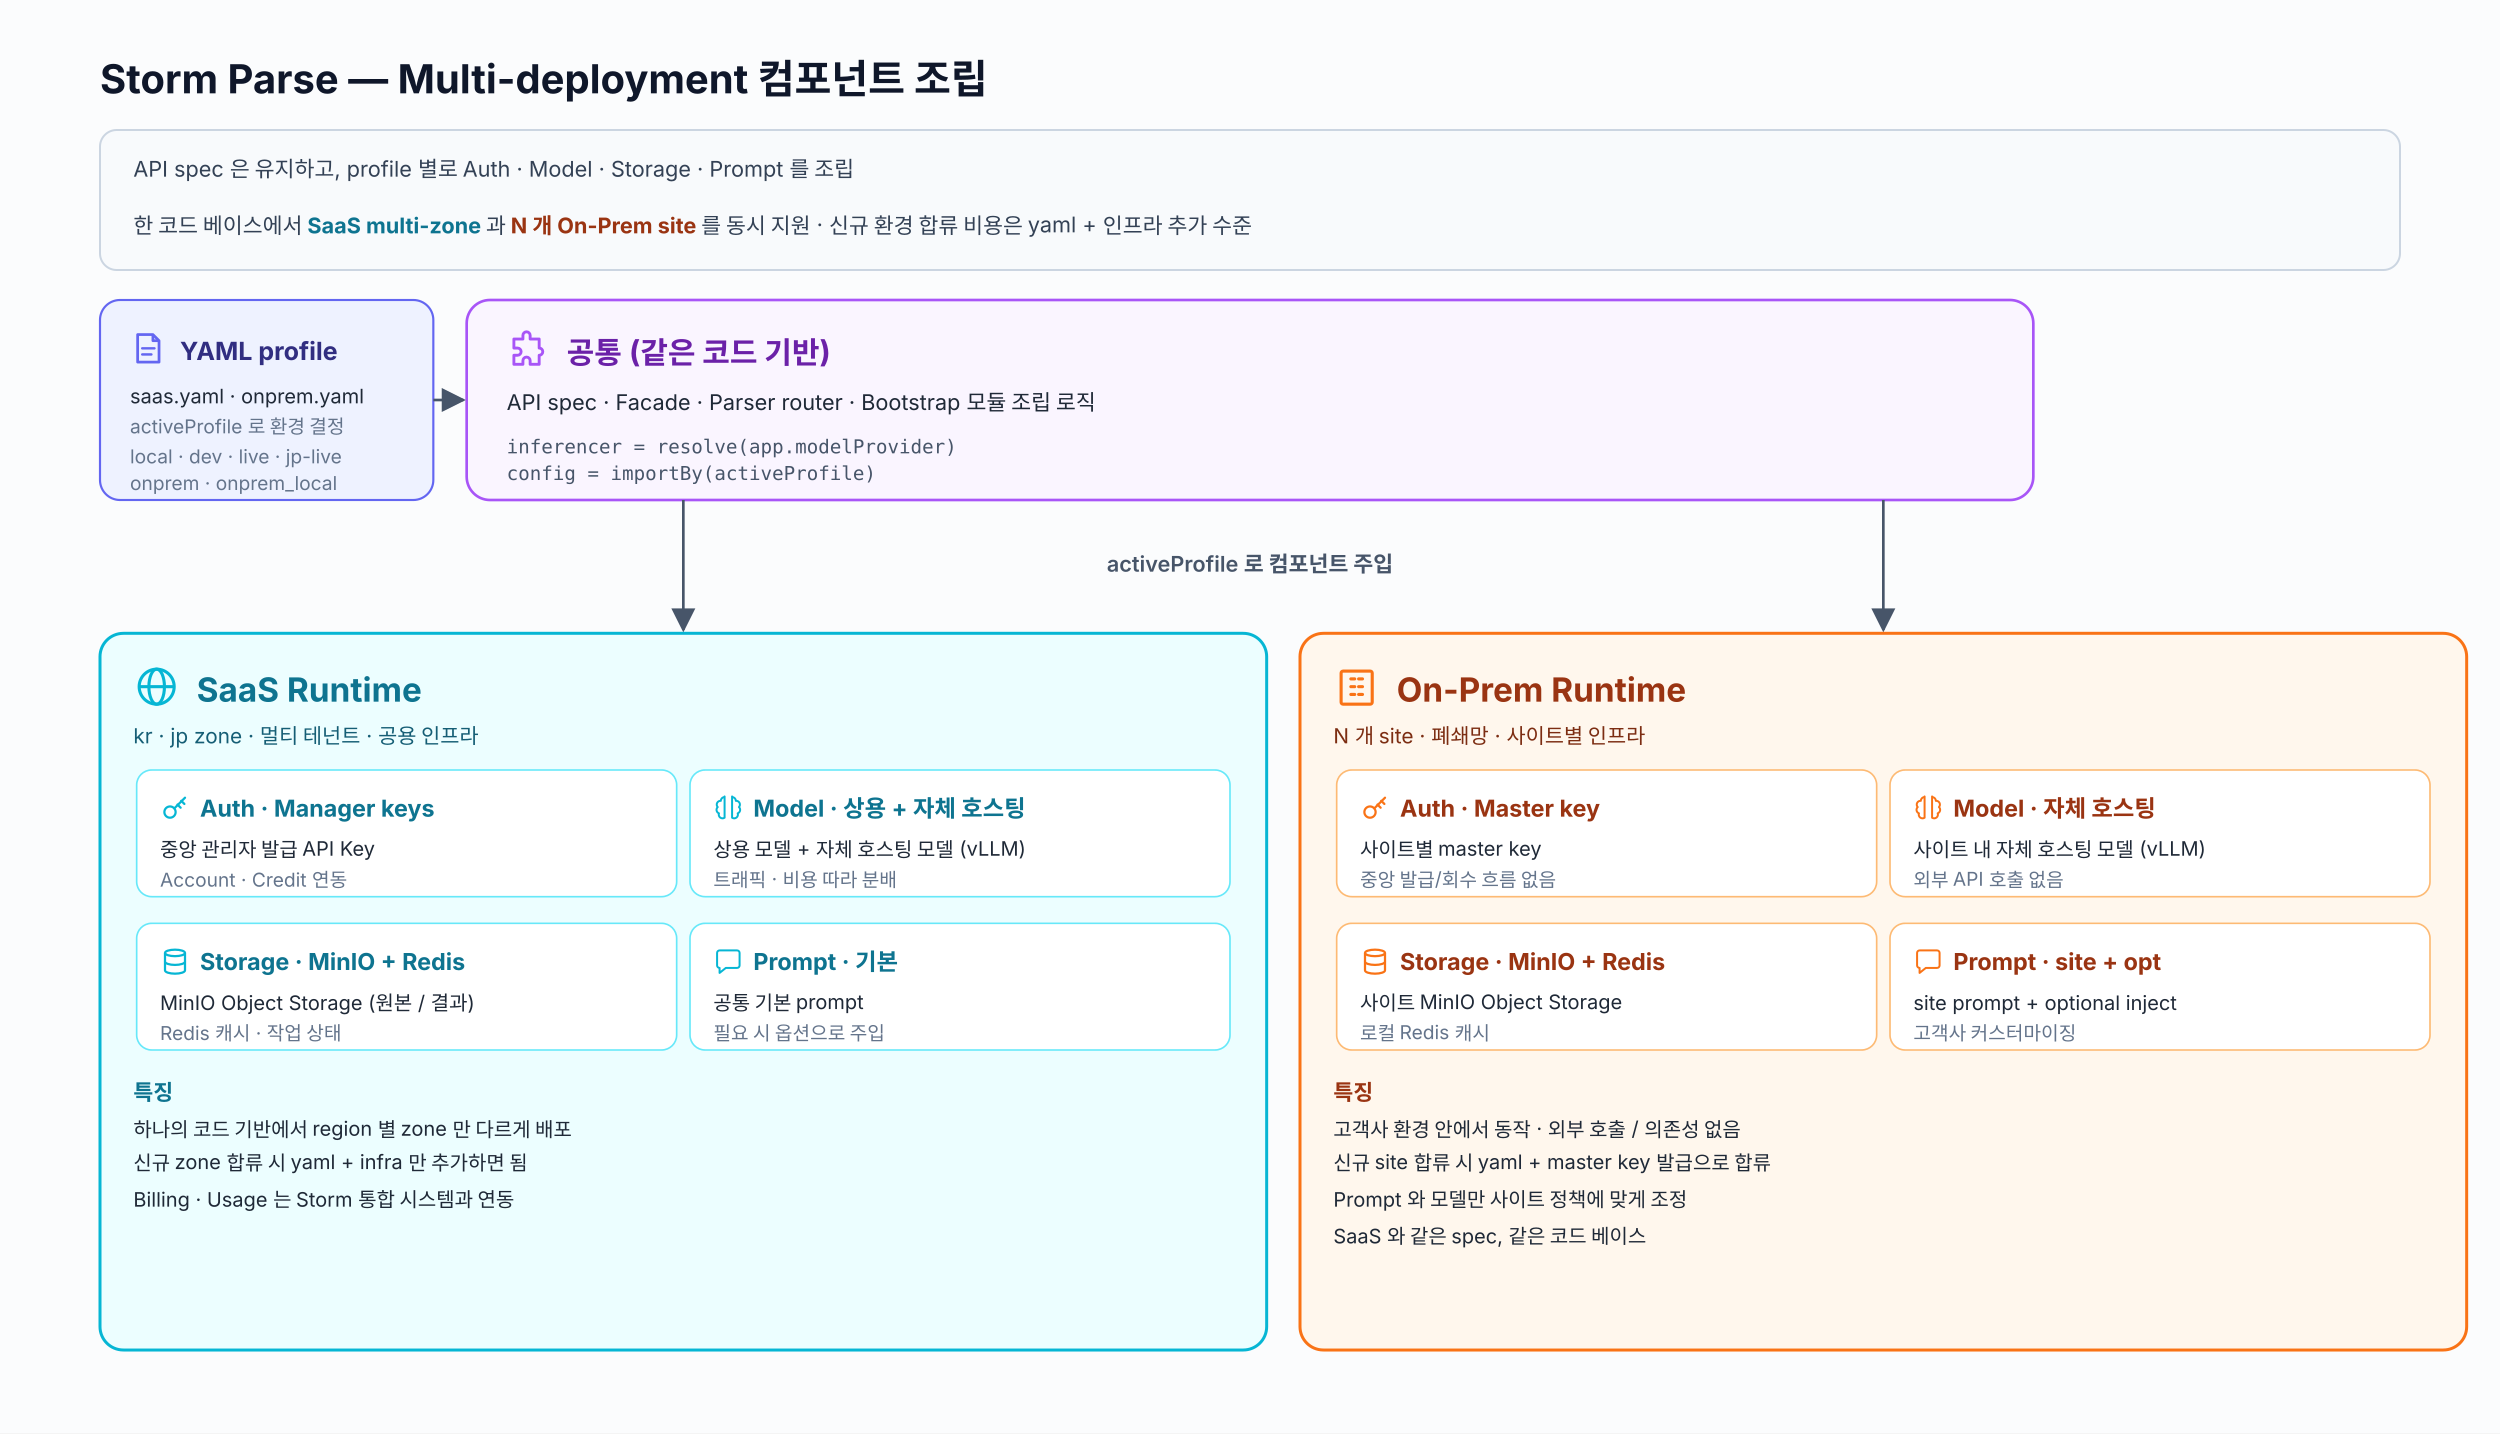
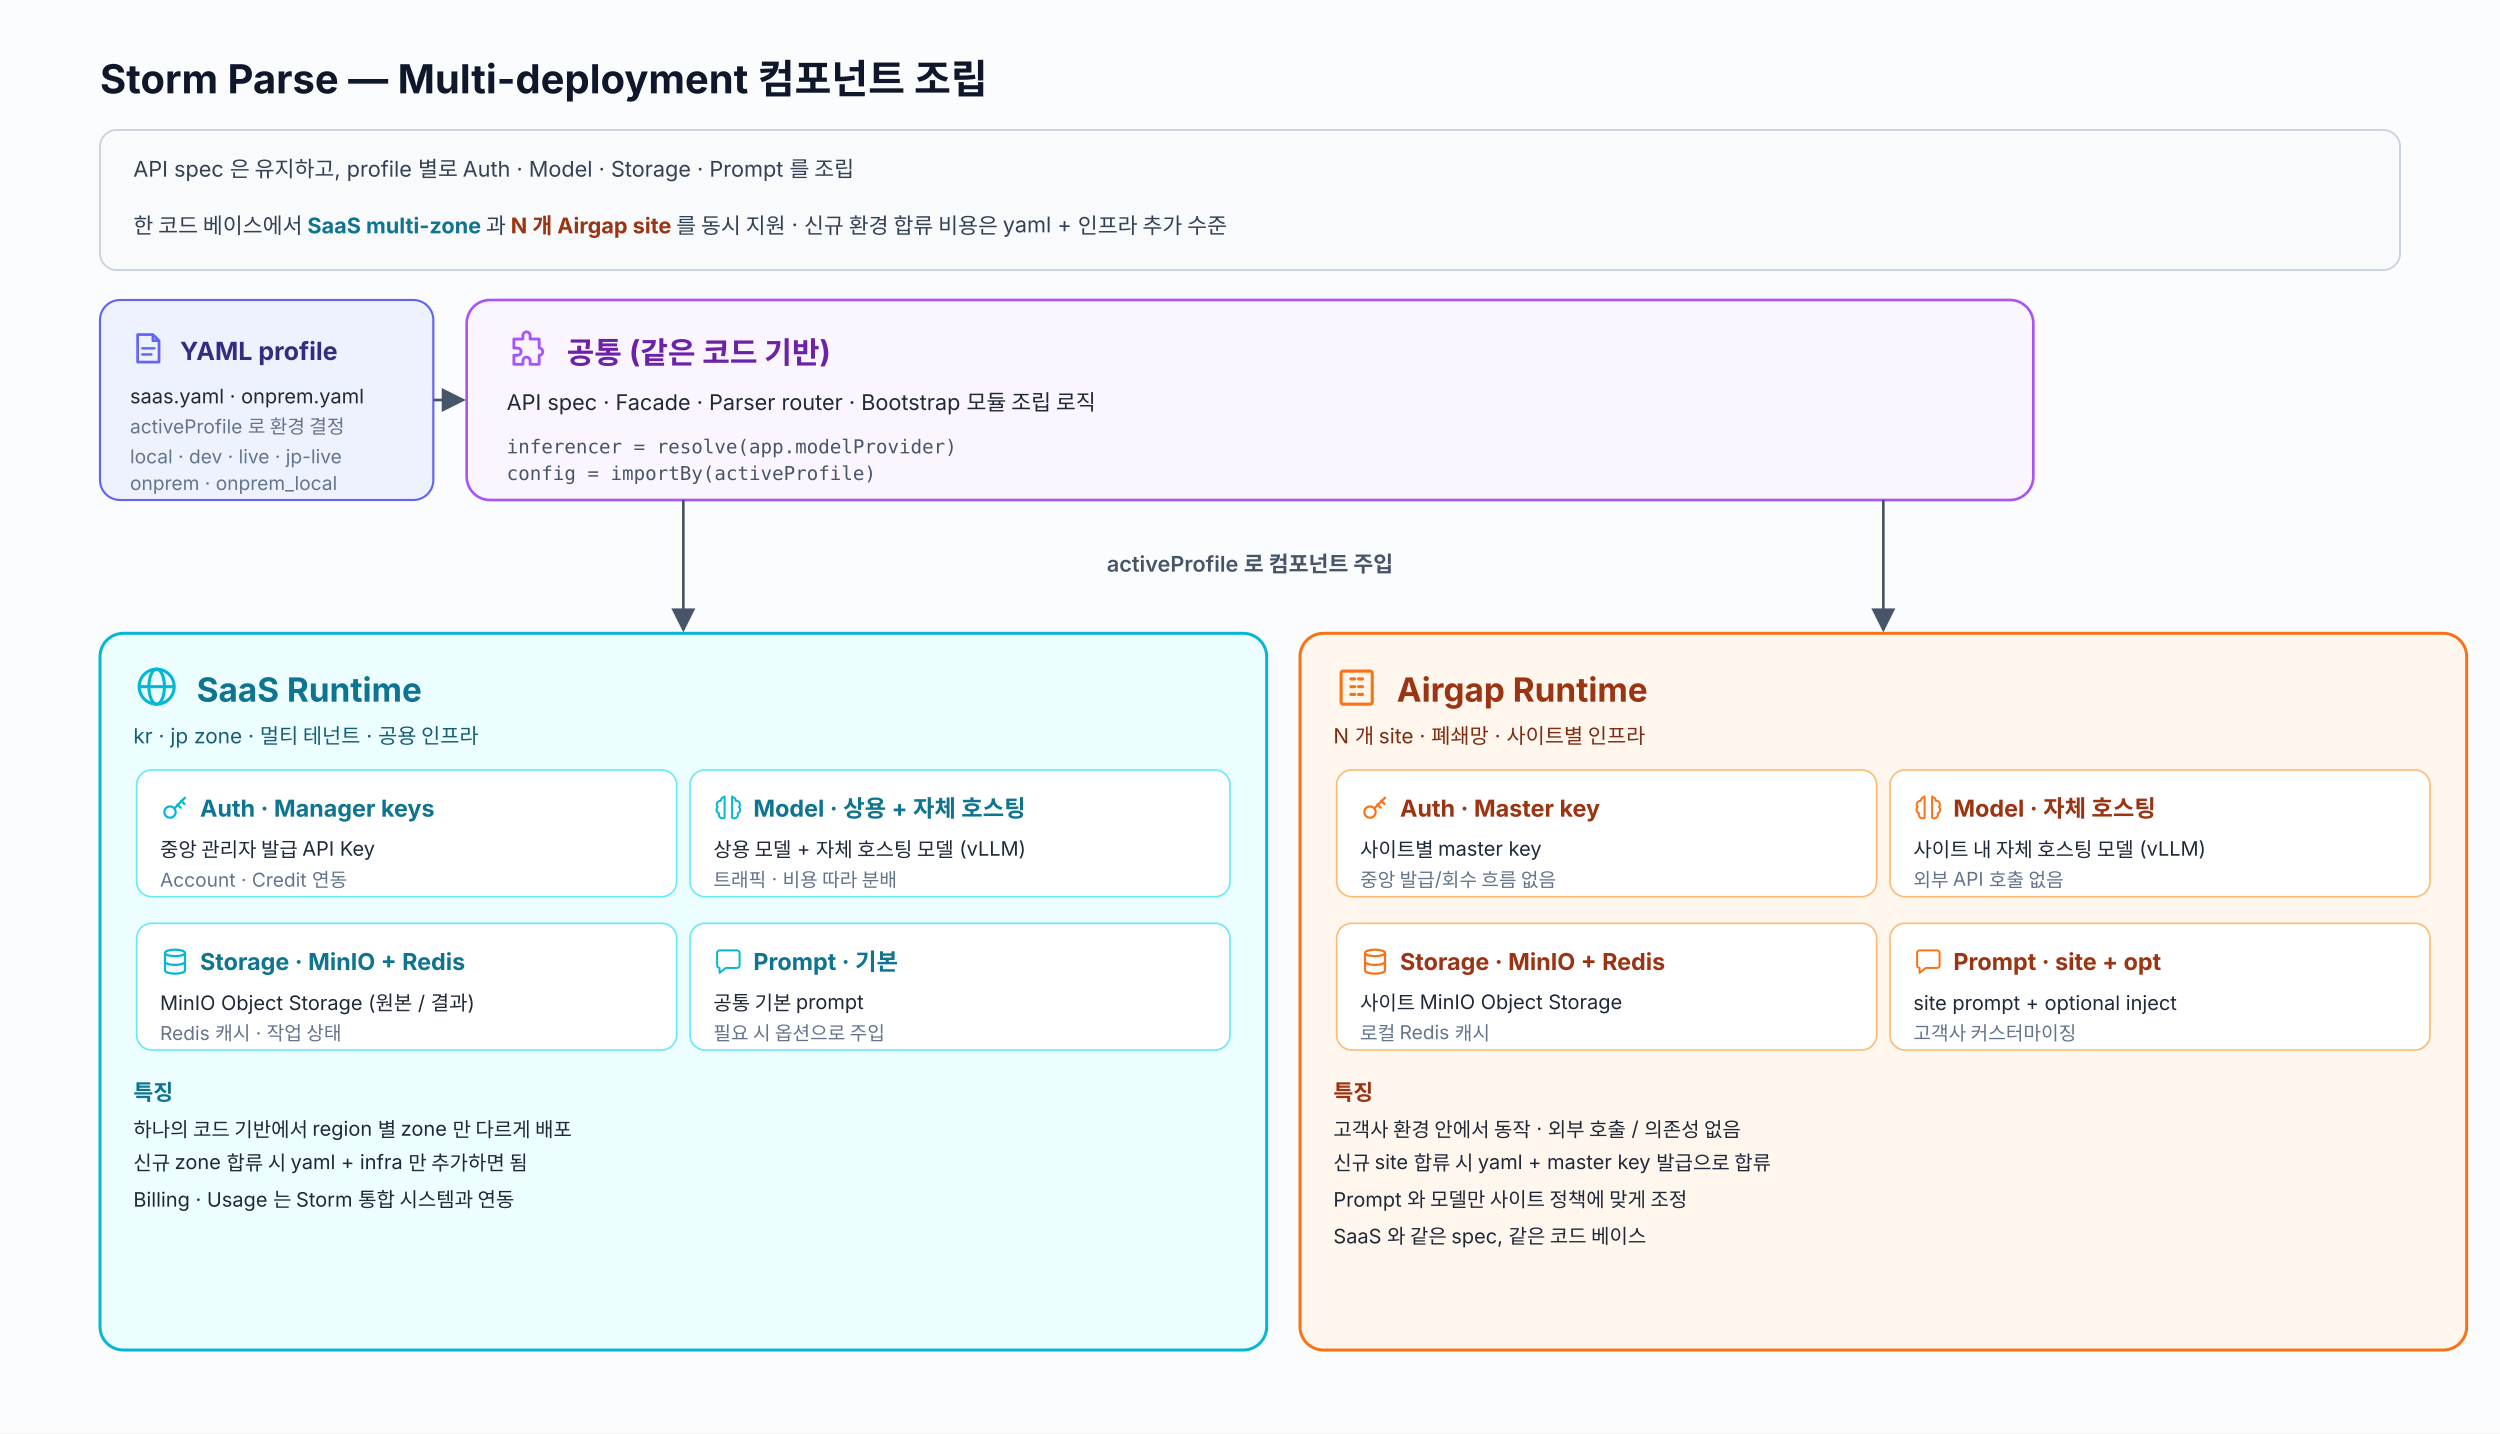
<svg xmlns="http://www.w3.org/2000/svg" viewBox="0 0 1500 860" font-family="system-ui, -apple-system, 'Apple SD Gothic Neo', 'Pretendard', sans-serif">
  <defs>
    <marker id="s-ar" viewBox="0 0 10 10" refX="9" refY="5" markerWidth="9" markerHeight="9" orient="auto-start-reverse">
      <path d="M0,0 L10,5 L0,10 z" fill="#475569" />
    </marker>
    <symbol id="ico-yaml" viewBox="0 0 24 24">
      <path d="M5 3 h10 l4 4 v14 h-14 z" fill="none" stroke="currentColor" stroke-width="1.8" stroke-linejoin="round" />
      <path d="M15 3 v4 h4" fill="none" stroke="currentColor" stroke-width="1.8" stroke-linejoin="round" />
      <line x1="8" y1="12" x2="16" y2="12" stroke="currentColor" stroke-width="1.6" stroke-linecap="round" />
      <line x1="8" y1="16" x2="14" y2="16" stroke="currentColor" stroke-width="1.6" stroke-linecap="round" />
    </symbol>
    <symbol id="ico-puzzle" viewBox="0 0 24 24">
      <path d="M9 3 a2 2 0 0 1 4 0 v2 h5 v5 a2 2 0 0 1 0 4 v5 h-5 v-2 a2 2 0 0 0 -4 0 v2 h-5 v-5 h2 a2 2 0 0 0 0 -4 h-2 v-5 h5 z" fill="none" stroke="currentColor" stroke-width="1.6" stroke-linejoin="round" />
    </symbol>
    <symbol id="ico-key" viewBox="0 0 24 24">
      <circle cx="8" cy="15" r="4.5" fill="none" stroke="currentColor" stroke-width="1.8" />
      <line x1="11.5" y1="12" x2="20" y2="3.5" stroke="currentColor" stroke-width="1.8" stroke-linecap="round" />
      <line x1="17" y1="6" x2="19.5" y2="8.5" stroke="currentColor" stroke-width="1.8" stroke-linecap="round" />
      <line x1="14" y1="9" x2="16.5" y2="11.5" stroke="currentColor" stroke-width="1.8" stroke-linecap="round" />
    </symbol>
    <symbol id="ico-brain" viewBox="0 0 24 24">
      <path d="M9 3 a3 3 0 0 0 -3 3 a3 3 0 0 0 -2.5 5 a3 3 0 0 0 1 5 a3 3 0 0 0 4.5 3.5 v-17 z" fill="none" stroke="currentColor" stroke-width="1.6" stroke-linejoin="round" />
      <path d="M15 3 a3 3 0 0 1 3 3 a3 3 0 0 1 2.5 5 a3 3 0 0 1 -1 5 a3 3 0 0 1 -4.5 3.5 v-17 z" fill="none" stroke="currentColor" stroke-width="1.6" stroke-linejoin="round" />
    </symbol>
    <symbol id="ico-db" viewBox="0 0 24 24">
      <ellipse cx="12" cy="5" rx="8" ry="2.6" fill="none" stroke="currentColor" stroke-width="1.8" />
      <path d="M4 5 v14 c0 1.4 3.6 2.6 8 2.6 s8 -1.2 8 -2.6 v-14" fill="none" stroke="currentColor" stroke-width="1.8" />
      <path d="M4 12 c0 1.4 3.6 2.6 8 2.6 s8 -1.2 8 -2.6" fill="none" stroke="currentColor" stroke-width="1.8" />
    </symbol>
    <symbol id="ico-chat" viewBox="0 0 24 24">
      <path d="M3 5 a2 2 0 0 1 2 -2 h14 a2 2 0 0 1 2 2 v10 a2 2 0 0 1 -2 2 h-9 l-5 4 v-4 h-0 a2 2 0 0 1 -2 -2 z" fill="none" stroke="currentColor" stroke-width="1.6" stroke-linejoin="round" />
    </symbol>
    <symbol id="ico-globe" viewBox="0 0 24 24">
      <circle cx="12" cy="12" r="9" fill="none" stroke="currentColor" stroke-width="1.6" />
      <ellipse cx="12" cy="12" rx="4" ry="9" fill="none" stroke="currentColor" stroke-width="1.6" />
      <line x1="3" y1="12" x2="21" y2="12" stroke="currentColor" stroke-width="1.6" />
    </symbol>
    <symbol id="ico-building" viewBox="0 0 24 24">
      <rect x="4" y="4" width="16" height="17" rx="1" fill="none" stroke="currentColor" stroke-width="1.6" />
      <line x1="9" y1="8" x2="11" y2="8" stroke="currentColor" stroke-width="1.6" stroke-linecap="round" />
      <line x1="13" y1="8" x2="15" y2="8" stroke="currentColor" stroke-width="1.6" stroke-linecap="round" />
      <line x1="9" y1="12" x2="11" y2="12" stroke="currentColor" stroke-width="1.6" stroke-linecap="round" />
      <line x1="13" y1="12" x2="15" y2="12" stroke="currentColor" stroke-width="1.6" stroke-linecap="round" />
      <line x1="9" y1="16" x2="11" y2="16" stroke="currentColor" stroke-width="1.6" stroke-linecap="round" />
      <line x1="13" y1="16" x2="15" y2="16" stroke="currentColor" stroke-width="1.6" stroke-linecap="round" />
    </symbol>
  </defs>
  <rect width="1500" height="860" fill="#fbfcfd" />
  <text x="60" y="56" font-size="24" font-weight="700" fill="#0f172a">Storm Parse — Multi-deployment 컴포넌트 조립</text>
  <g>
    <rect x="60" y="78" width="1380" height="84" rx="10" fill="#f8fafc" stroke="#cbd5e1" stroke-width="1.2" />
    <text x="80" y="106" font-size="13" fill="#334155">API spec 은 유지하고, profile 별로 Auth · Model · Storage · Prompt 를 조립</text>
-     <text x="80" y="140" font-size="13" fill="#334155">한 코드 베이스에서 <tspan font-weight="700" fill="#0e7490">SaaS multi-zone</tspan> 과 <tspan font-weight="700" fill="#9a3412">N 개 On-Prem site</tspan> 를 동시 지원 · 신규 환경 합류 비용은 yaml + 인프라 추가 수준</text>
+     <text x="80" y="140" font-size="13" fill="#334155">한 코드 베이스에서 <tspan font-weight="700" fill="#0e7490">SaaS multi-zone</tspan> 과 <tspan font-weight="700" fill="#9a3412">N 개 Airgap site</tspan> 를 동시 지원 · 신규 환경 합류 비용은 yaml + 인프라 추가 수준</text>
  </g>
  <g>
    <rect x="280" y="180" width="940" height="120" rx="14" fill="#faf5ff" stroke="#a855f7" stroke-width="1.6" />
    <g color="#a855f7">
      <use href="#ico-puzzle" x="304" y="198" width="26" height="26" />
    </g>
    <text x="340" y="218" font-size="18" font-weight="700" fill="#6b21a8">공통 (같은 코드 기반)</text>
    <text x="304" y="246" font-size="13" fill="#1f2937">API spec · Facade · Parser router · Bootstrap 모듈 조립 로직</text>
    <g font-family="ui-monospace, SFMono-Regular, Menlo, monospace" font-size="11.5" fill="#475569">
      <text x="304" y="272">inferencer = resolve(app.modelProvider)</text>
      <text x="304" y="288">config       = importBy(activeProfile)</text>
    </g>
  </g>
  <g>
    <rect x="60" y="180" width="200" height="120" rx="12" fill="#eef2ff" stroke="#6366f1" stroke-width="1.3" />
    <g color="#6366f1">
      <use href="#ico-yaml" x="78" y="198" width="22" height="22" />
    </g>
    <text x="108" y="216" font-size="15" font-weight="700" fill="#312e81">YAML profile</text>
    <text x="78" y="242" font-size="12" fill="#1f2937">saas.yaml · onprem.yaml</text>
    <text x="78" y="260" font-size="11.5" fill="#64748b">activeProfile 로 환경 결정</text>
    <text x="78" y="278" font-size="11.5" fill="#64748b">local · dev · live · jp-live</text>
    <text x="78" y="294" font-size="11.5" fill="#64748b">onprem · onprem_local</text>
  </g>
  <line x1="260" y1="240" x2="278" y2="240" stroke="#475569" stroke-width="1.6" marker-end="url(#s-ar)" />
  <line x1="410" y1="300" x2="410" y2="378" stroke="#475569" stroke-width="1.6" marker-end="url(#s-ar)" />
  <line x1="1130" y1="300" x2="1130" y2="378" stroke="#475569" stroke-width="1.6" marker-end="url(#s-ar)" />
  <text x="750" y="343" text-anchor="middle" font-size="13" fill="#475569" font-weight="600">activeProfile 로 컴포넌트 주입</text>
  <g>
    <rect x="60" y="380" width="700" height="430" rx="14" fill="#ecfeff" stroke="#06b6d4" stroke-width="1.8" />
    <g color="#06b6d4">
      <use href="#ico-globe" x="80" y="398" width="28" height="28" />
    </g>
    <text x="118" y="421" font-size="20" font-weight="700" fill="#0e7490">SaaS Runtime</text>
    <text x="80" y="446" font-size="12.5" fill="#155e75">kr · jp zone · 멀티 테넌트 · 공용 인프라</text>
    <g>
      <rect x="82" y="462" width="324" height="76" rx="9" fill="#ffffff" stroke="#67e8f9" />
      <g color="#06b6d4">
        <use href="#ico-key" x="96" y="476" width="18" height="18" />
      </g>
      <text x="120" y="490" font-size="14" font-weight="700" fill="#0e7490">Auth · Manager keys</text>
      <text x="96" y="514" font-size="12" fill="#1f2937">중앙 관리자 발급 API Key</text>
      <text x="96" y="532" font-size="11.5" fill="#64748b">Account · Credit 연동</text>
    </g>
    <g>
      <rect x="414" y="462" width="324" height="76" rx="9" fill="#ffffff" stroke="#67e8f9" />
      <g color="#06b6d4">
        <use href="#ico-brain" x="428" y="476" width="18" height="18" />
      </g>
      <text x="452" y="490" font-size="14" font-weight="700" fill="#0e7490">Model · 상용 + 자체 호스팅</text>
      <text x="428" y="514" font-size="12" fill="#1f2937">상용 모델 + 자체 호스팅 모델 (vLLM)</text>
      <text x="428" y="532" font-size="11.5" fill="#64748b">트래픽 · 비용 따라 분배</text>
    </g>
    <g>
      <rect x="82" y="554" width="324" height="76" rx="9" fill="#ffffff" stroke="#67e8f9" />
      <g color="#06b6d4">
        <use href="#ico-db" x="96" y="568" width="18" height="18" />
      </g>
      <text x="120" y="582" font-size="14" font-weight="700" fill="#0e7490">Storage · MinIO + Redis</text>
      <text x="96" y="606" font-size="12" fill="#1f2937">MinIO Object Storage (원본 / 결과)</text>
      <text x="96" y="624" font-size="11.5" fill="#64748b">Redis 캐시 · 작업 상태</text>
    </g>
    <g>
      <rect x="414" y="554" width="324" height="76" rx="9" fill="#ffffff" stroke="#67e8f9" />
      <g color="#06b6d4">
        <use href="#ico-chat" x="428" y="568" width="18" height="18" />
      </g>
      <text x="452" y="582" font-size="14" font-weight="700" fill="#0e7490">Prompt · 기본</text>
      <text x="428" y="606" font-size="12" fill="#1f2937">공통 기본 prompt</text>
      <text x="428" y="624" font-size="11.5" fill="#64748b">필요 시 옵션으로 주입</text>
    </g>
    <text x="80" y="660" font-size="13" font-weight="700" fill="#0e7490">특징</text>
    <text x="80" y="682" font-size="12" fill="#1f2937">하나의 코드 기반에서 region 별 zone 만 다르게 배포</text>
    <text x="80" y="702" font-size="12" fill="#1f2937">신규 zone 합류 시 yaml + infra 만 추가하면 됨</text>
    <text x="80" y="724" font-size="12" fill="#1f2937">Billing · Usage 는 Storm 통합 시스템과 연동</text>
  </g>
  <g>
    <rect x="780" y="380" width="700" height="430" rx="14" fill="#fff7ed" stroke="#f97316" stroke-width="1.8" />
    <g color="#f97316">
      <use href="#ico-building" x="800" y="398" width="28" height="28" />
    </g>
-     <text x="838" y="421" font-size="20" font-weight="700" fill="#9a3412">On-Prem Runtime</text>
+     <text x="838" y="421" font-size="20" font-weight="700" fill="#9a3412">Airgap Runtime</text>
    <text x="800" y="446" font-size="12.5" fill="#7c2d12">N 개 site · 폐쇄망 · 사이트별 인프라</text>
    <g>
      <rect x="802" y="462" width="324" height="76" rx="9" fill="#ffffff" stroke="#fdba74" />
      <g color="#f97316">
        <use href="#ico-key" x="816" y="476" width="18" height="18" />
      </g>
      <text x="840" y="490" font-size="14" font-weight="700" fill="#9a3412">Auth · Master key</text>
      <text x="816" y="514" font-size="12" fill="#1f2937">사이트별 master key</text>
      <text x="816" y="532" font-size="11.5" fill="#64748b">중앙 발급/회수 흐름 없음</text>
    </g>
    <g>
      <rect x="1134" y="462" width="324" height="76" rx="9" fill="#ffffff" stroke="#fdba74" />
      <g color="#f97316">
        <use href="#ico-brain" x="1148" y="476" width="18" height="18" />
      </g>
      <text x="1172" y="490" font-size="14" font-weight="700" fill="#9a3412">Model · 자체 호스팅</text>
      <text x="1148" y="514" font-size="12" fill="#1f2937">사이트 내 자체 호스팅 모델 (vLLM)</text>
      <text x="1148" y="532" font-size="11.5" fill="#64748b">외부 API 호출 없음</text>
    </g>
    <g>
      <rect x="802" y="554" width="324" height="76" rx="9" fill="#ffffff" stroke="#fdba74" />
      <g color="#f97316">
        <use href="#ico-db" x="816" y="568" width="18" height="18" />
      </g>
      <text x="840" y="582" font-size="14" font-weight="700" fill="#9a3412">Storage · MinIO + Redis</text>
      <text x="816" y="606" font-size="12" fill="#1f2937">사이트 MinIO Object Storage</text>
      <text x="816" y="624" font-size="11.5" fill="#64748b">로컬 Redis 캐시</text>
    </g>
    <g>
      <rect x="1134" y="554" width="324" height="76" rx="9" fill="#ffffff" stroke="#fdba74" />
      <g color="#f97316">
        <use href="#ico-chat" x="1148" y="568" width="18" height="18" />
      </g>
      <text x="1172" y="582" font-size="14" font-weight="700" fill="#9a3412">Prompt · site + opt</text>
      <text x="1148" y="606" font-size="12" fill="#1f2937">site prompt + optional inject</text>
      <text x="1148" y="624" font-size="11.5" fill="#64748b">고객사 커스터마이징</text>
    </g>
    <text x="800" y="660" font-size="13" font-weight="700" fill="#9a3412">특징</text>
    <text x="800" y="682" font-size="12" fill="#1f2937">고객사 환경 안에서 동작 · 외부 호출 / 의존성 없음</text>
    <text x="800" y="702" font-size="12" fill="#1f2937">신규 site 합류 시 yaml + master key 발급으로 합류</text>
    <text x="800" y="724" font-size="12" fill="#1f2937">Prompt 와 모델만 사이트 정책에 맞게 조정</text>
    <text x="800" y="746" font-size="12" fill="#1f2937">SaaS 와 같은 spec, 같은 코드 베이스</text>
  </g>
</svg>
